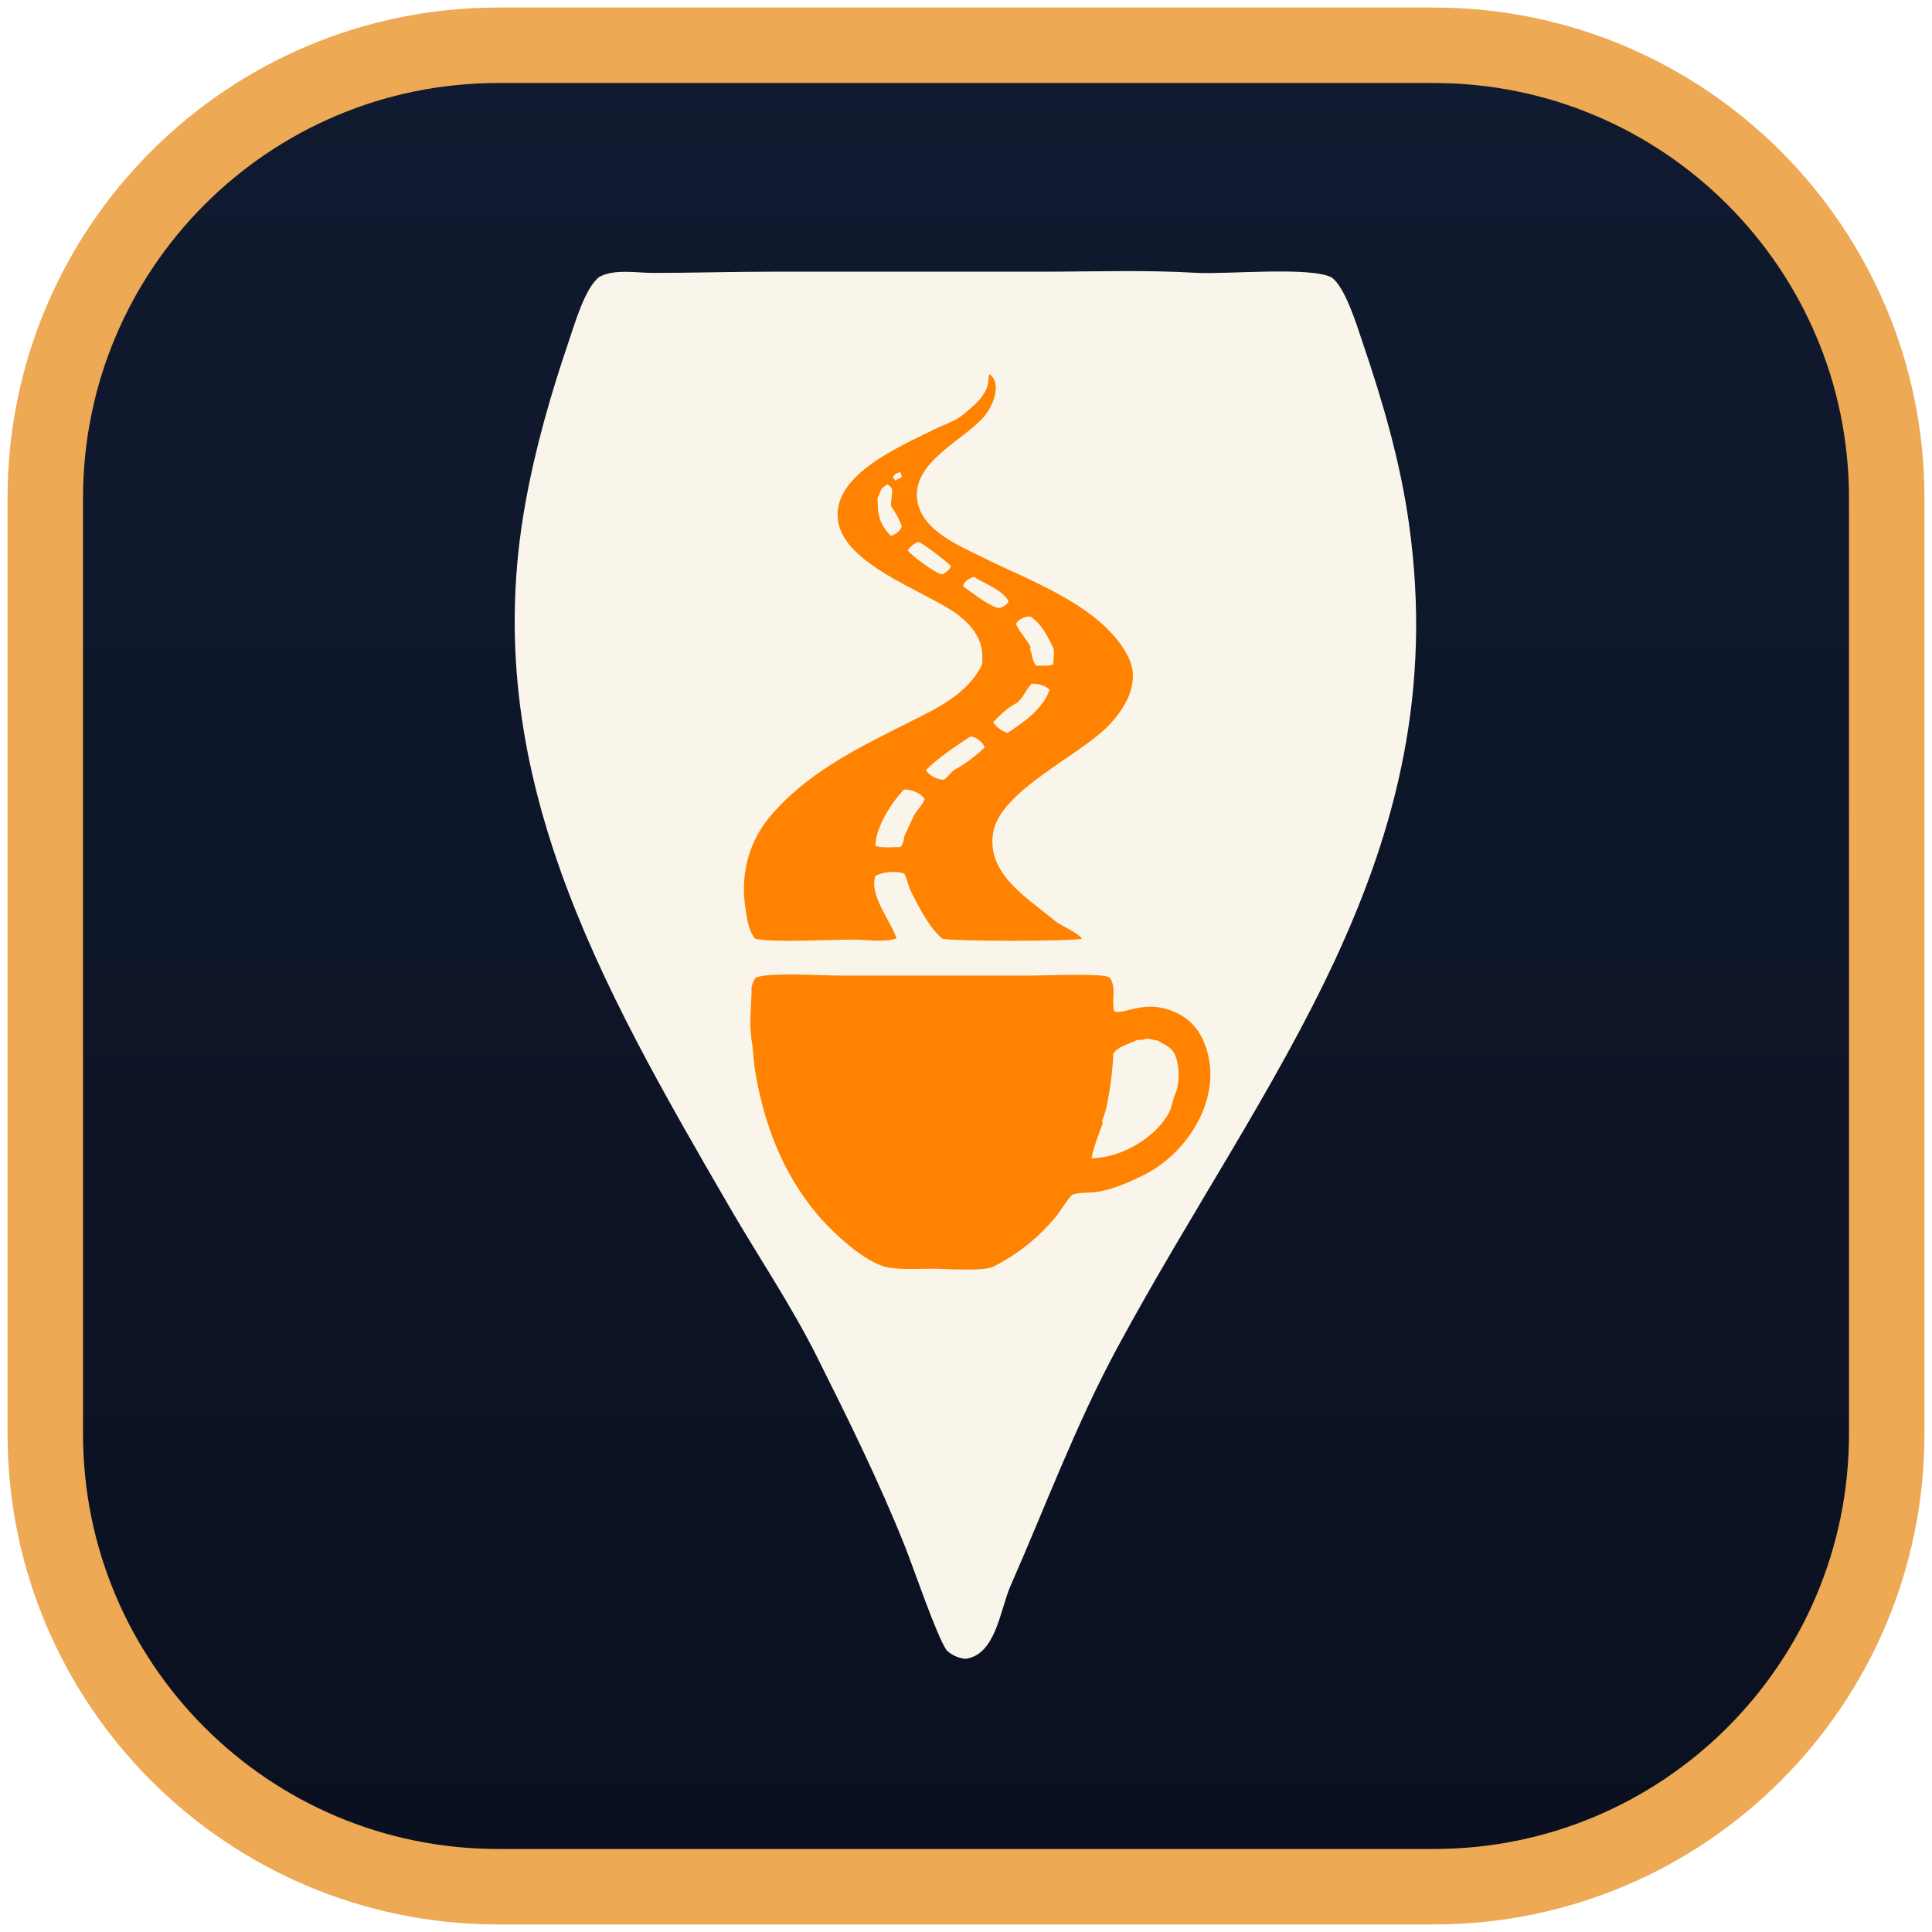
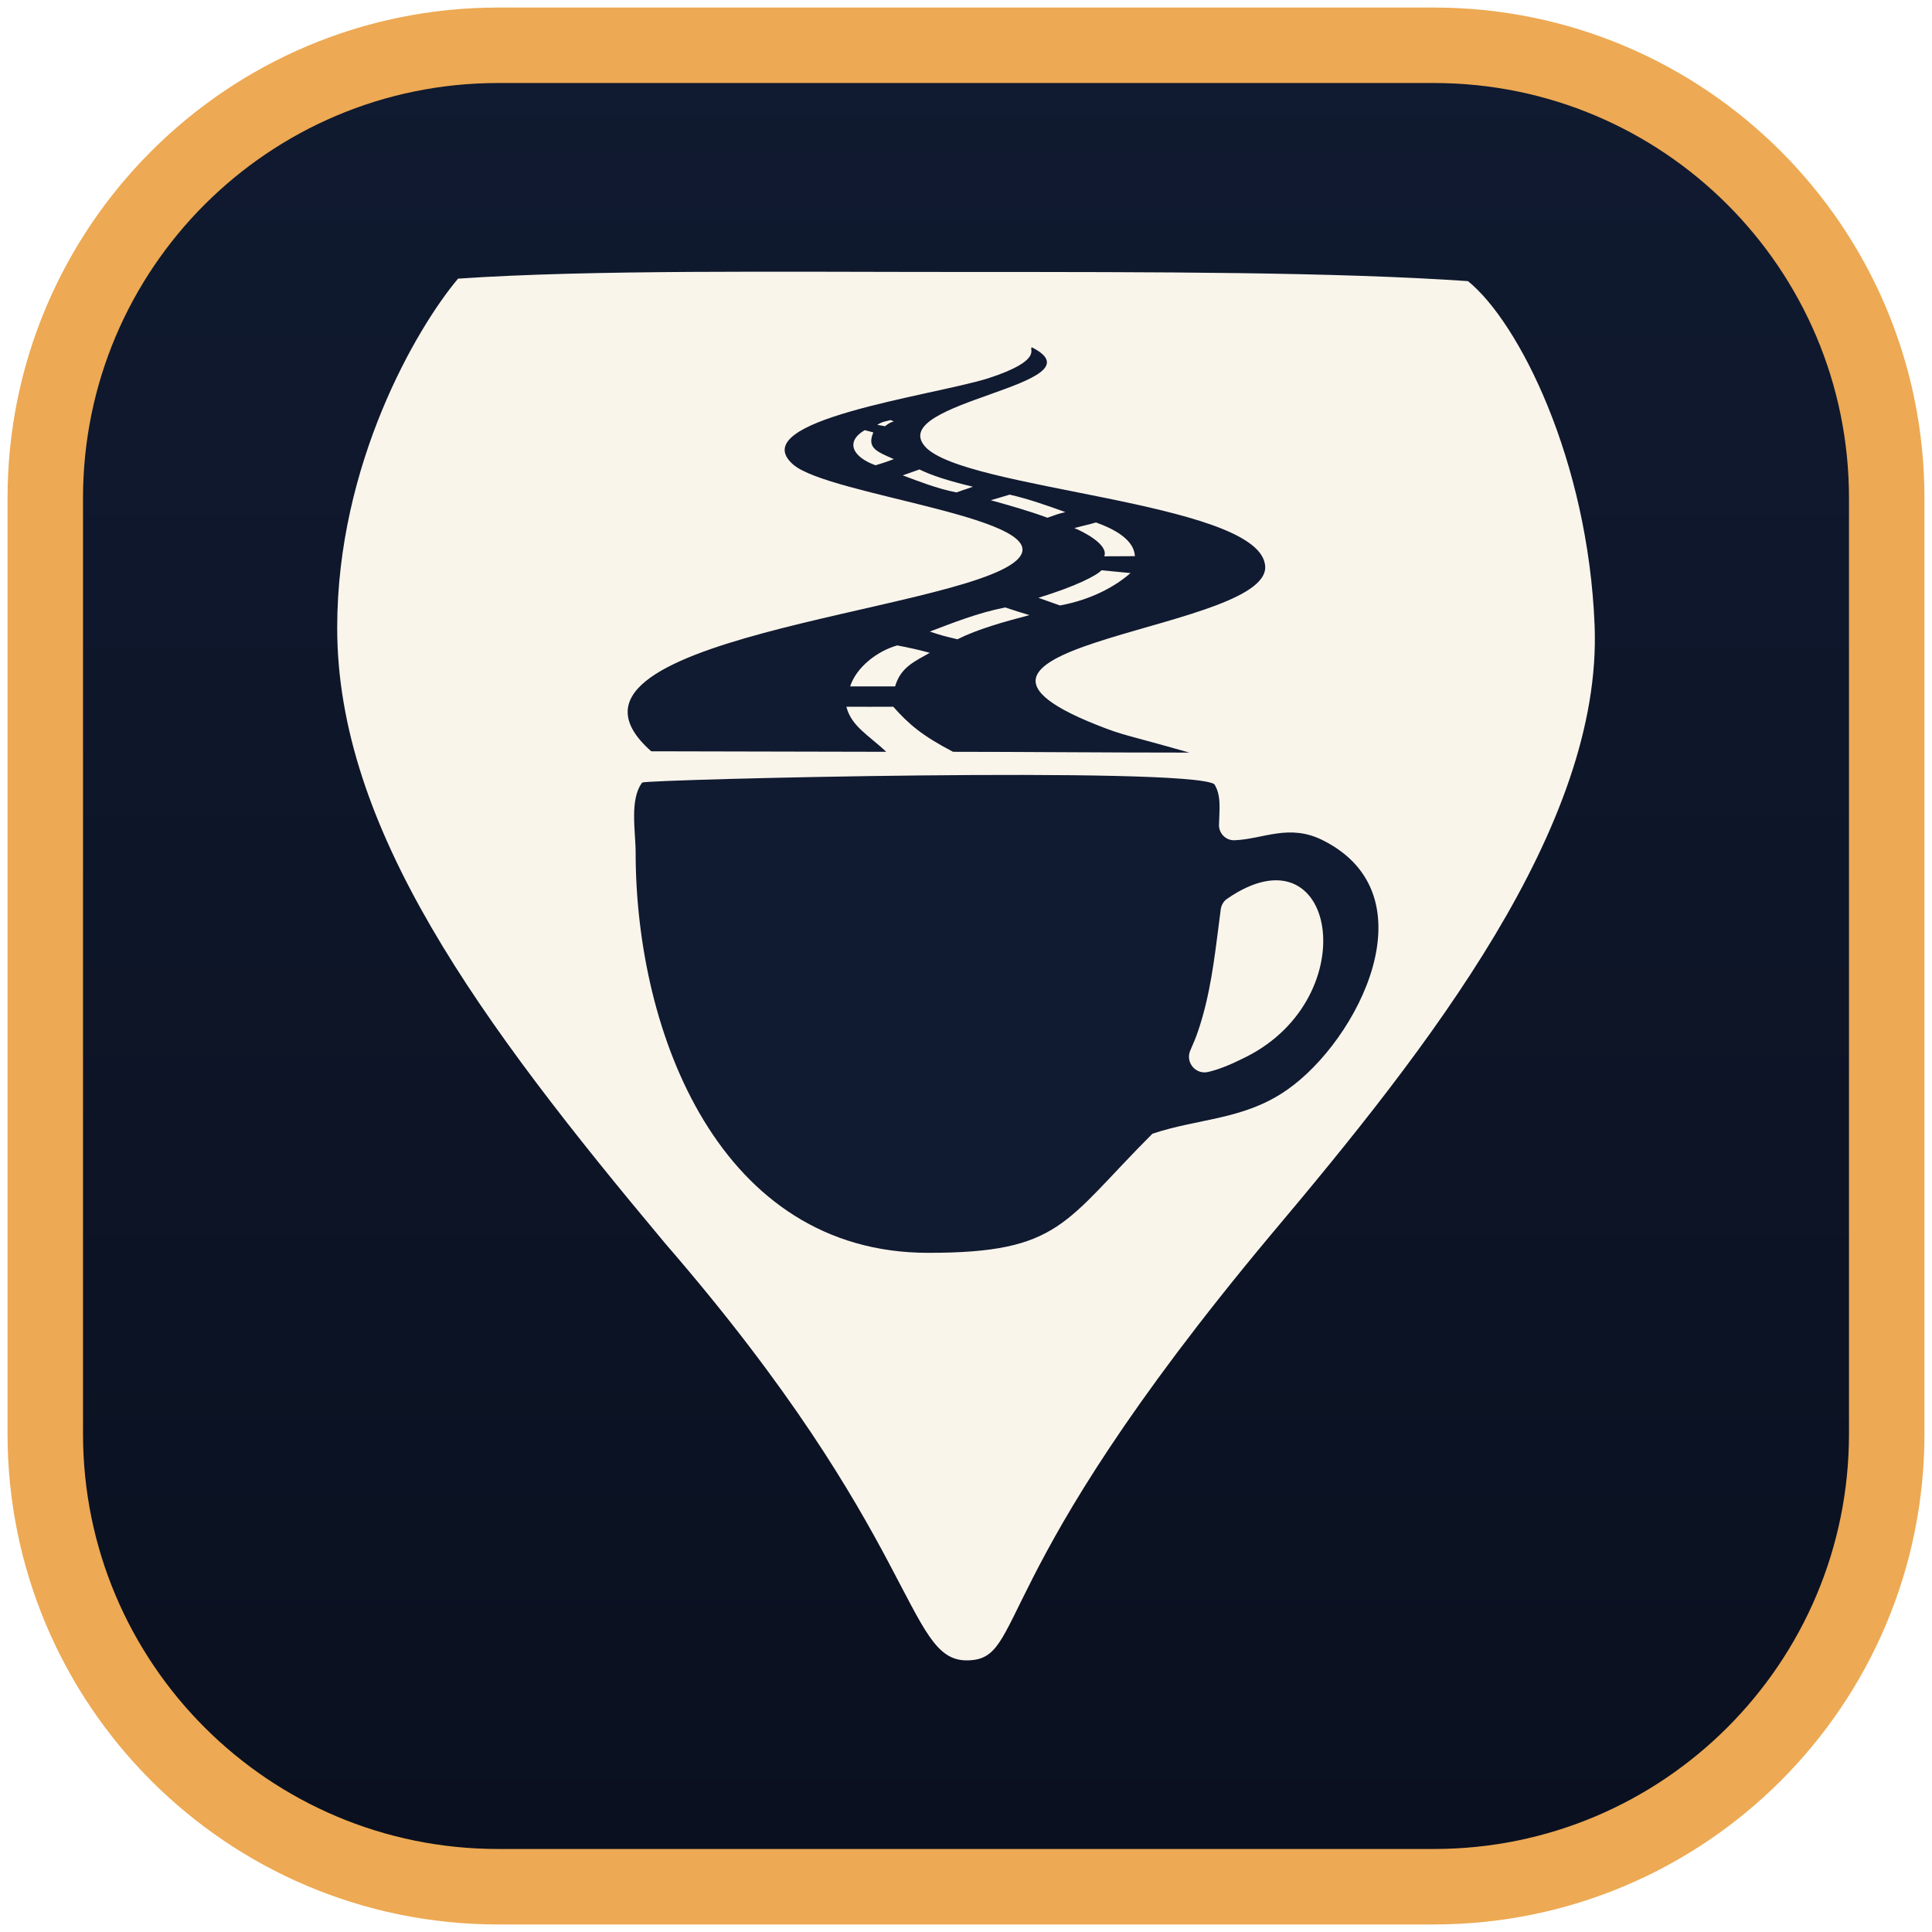
<svg xmlns="http://www.w3.org/2000/svg" viewBox="0 0 64 64" role="img" aria-label="Knox Pick-Me-Up favicon">
  <defs>
    <linearGradient id="fav-bg" x1="0" y1="0" x2="0" y2="1">
      <stop offset="0%" stop-color="#101a30" />
      <stop offset="100%" stop-color="#0a101f" />
    </linearGradient>
  </defs>
  <rect x="1.5" y="1.5" width="61" height="61" rx="15" fill="url(#fav-bg)" stroke="#eda953" stroke-width="2.5" />
-   <g transform="translate(17.02,9.00) scale(0.14982)">
-     <path d="M180.88,1.3 C183.87,3.56 186.35,11.71 187.6,15.41 C192.11,28.65 195.99,41.88 197.94,55.78 C208.23,129.26 166.03,177.56 133.41,237.98 C124.23,254.99 117.59,272.95 109.83,290.57 C107.53,295.8 106.62,305.81 99.87,306.71 C98.21,306.49 96.98,305.98 95.73,304.85 C93.6,301.96 88.29,286.33 86.48,281.81 C80.78,267.56 73.99,253.82 67.13,240.11 C61.37,228.57 54.06,217.79 47.6,206.64 C19.05,157.42 -8.06,110.22 2.55,51.26 C4.76,38.97 8.13,27.23 12.15,15.41 C13.47,11.54 15.72,3.64 18.86,1.19 C22.09,-0.67 27.16,0.27 30.81,0.27 C39.59,0.27 48.32,0 57.1,0 C77.03,0 96.95,0 116.87,0 C128.17,0 139.61,-0.42 150.86,0.25 C157.34,0.64 176.29,-1.21 180.88,1.3 Z" fill="#faf5eb" />
-     <path d="M105.18,22.66 C108.05,24.71 105.87,29.77 104.12,31.87 C99.58,37.31 87.8,42.08 89.24,50.73 C90.34,57.29 98.44,60.55 103.59,63.13 C114.27,68.47 130.24,73.94 135.9,85.26 C138.7,90.86 135.09,96.78 131.21,100.66 C124.71,107.17 107.5,114.91 105.98,124.04 C104.46,133.16 113.61,138.5 119.52,143.43 C121.02,144.68 124.84,146.17 125.63,147.5 C123.01,148.08 97.44,148.08 94.82,147.5 C91.98,145.29 89.43,140.26 87.83,137.05 C87.18,135.77 87.01,134.31 86.32,133.07 C84.47,132.45 81.65,132.65 79.95,133.6 C78.52,137.89 83.35,143.53 84.64,147.41 C82.07,148.37 77.99,147.68 75.17,147.68 C70.31,147.68 57.3,148.37 53.39,147.5 C51.91,145.78 51.62,143.19 51.26,141.04 C50.04,133.72 51.74,126.39 56.57,120.58 C64.77,110.74 76.39,105.14 87.65,99.51 C93.58,96.55 100.3,93.34 103.41,87.12 C103.72,86.49 103.59,85.67 103.59,84.99 C103.59,80.72 100.62,77.44 97.21,75.17 C89.93,70.31 73.28,64.62 71.71,55.25 C70,44.97 85.73,38.5 92.96,34.88 C95,33.86 97.56,33.09 99.34,31.61 C101.68,29.65 104.37,27.67 104.91,24.44 C105.03,23.72 104.88,23.16 105.18,22.66 Z" fill="#ff8200" />
-     <path d="M131.65,156 C133.45,158.05 131.99,161.18 132.8,163.61 C135.55,164.22 139.84,160.54 146.88,164.05 C151.09,166.16 153.06,170.16 153.78,174.5 C155.46,184.57 148.31,195.21 139.44,199.65 C136.23,201.25 132.67,202.86 129.08,203.45 C127.24,203.76 125.3,203.47 123.51,204.07 C122.04,205.54 121.12,207.43 119.79,209.03 C115.93,213.66 111.32,217.34 105.98,220.01 C103.77,221.11 95.56,220.45 92.7,220.45 C89.45,220.45 86.04,220.71 82.87,220.19 C77.71,219.33 70.17,212.12 66.93,208.23 C59.4,199.19 55.29,188.33 53.39,176.89 C53.01,174.61 52.97,172.27 52.59,169.99 C51.97,166.24 52.59,161.84 52.59,158.03 C52.82,157.36 53.04,156.79 53.39,156.18 C55.89,154.79 68.35,155.64 71.98,155.64 C86.14,155.64 100.31,155.64 114.48,155.64 C117.49,155.64 129.76,155.05 131.65,156 Z" fill="#ff8200" />
-     <path d="M85.52,44.36 C85.98,45.71 85.88,45.38 84.73,45.95 C84.62,46.01 84.59,46.22 84.46,46.22 C84.34,46.22 84.32,45.95 84.2,45.95 C84.2,45.82 83.99,45.8 83.93,45.68 C83.58,44.98 84.94,44.36 85.52,44.36 Z" fill="#faf5eb" />
-     <path d="M82.6,47.01 C83.14,47.37 83.31,47.54 83.67,48.07 C83.67,49.26 83.4,50.48 83.4,51.79 C84.32,53.17 85.27,54.75 85.79,56.31 C85.45,57.33 84.45,58.08 83.4,58.43 C81.27,56.3 80.48,54.28 80.48,51.26 C80.48,50.94 80.34,50.21 80.48,49.93 C80.78,49.33 81.06,48.71 81.27,48.07 C81.73,47.62 82.12,47.34 82.6,47.01 Z" fill="#faf5eb" />
-     <path d="M89.51,59.76 C90.63,60.13 95.78,64.17 96.68,65.07 C96.39,65.95 95.63,66.39 94.82,66.93 C93.5,66.93 87.9,62.79 87.12,61.62 C87.73,60.71 88.46,60.11 89.51,59.76 Z" fill="#faf5eb" />
-     <path d="M101.73,67.46 C103.76,68.82 108.62,70.62 109.43,73.04 C108.86,73.61 108.1,74.37 107.04,74.37 C104.32,73.46 101.75,71.2 99.34,69.59 C99.54,68.96 99.6,68.79 100.13,68.26 C100.65,67.92 101.14,67.66 101.73,67.46 Z" fill="#faf5eb" />
-     <path d="M114.21,76.23 C116.8,77.96 118,80.63 119.26,83.13 C119.65,83.92 119.26,85.95 119.26,86.85 C118.15,87.22 116.81,87.12 115.54,87.12 C114.51,86.09 114.8,84.85 114.21,83.67 C114.1,83.45 114.32,83.08 114.21,82.87 C113.46,81.38 111.49,79.22 111.02,77.82 C111.68,76.84 112.89,76.23 114.21,76.23 Z" fill="#faf5eb" />
-     <path d="M114.48,91.1 C116.03,91.1 117.49,91.47 118.46,92.43 C117.03,96.7 112.74,99.61 109.16,101.99 C107.88,101.56 106.74,100.75 105.98,99.6 C107.19,98.39 109.08,96.45 110.76,95.62 C112.48,94.76 113.19,92.39 114.48,91.1 Z" fill="#faf5eb" />
-     <path d="M100.93,102.79 C102.25,102.79 103.74,104.06 104.12,105.18 C102.67,106.63 99.71,108.97 97.74,109.96 C96.8,110.43 95.93,111.79 95.09,112.35 C93.6,112.35 91.85,111.35 91.1,110.23 C94.01,107.32 97.56,105.03 100.93,102.79 Z" fill="#faf5eb" />
-     <path d="M86.32,114.48 C88.01,114.48 89.95,115.27 90.84,116.6 C90.37,118 89.11,119 88.45,120.32 C87.79,121.62 87.25,122.99 86.59,124.3 C85.99,125.5 86.57,125.66 85.52,127.22 C83.73,127.22 81.55,127.49 79.95,126.96 C79.95,123.05 83.49,117.3 86.32,114.48 Z" fill="#faf5eb" />
-     <path d="M142.36,169.99 C143.63,170.83 145.3,171.35 146.08,172.91 C147.31,175.37 147.31,179.74 146.08,182.2 C145.96,182.44 145.32,185.05 145.02,185.66 C142.12,191.45 134.17,196.02 127.76,196.02 C127.76,195.01 129.64,189.6 130.15,188.58 C130.29,188.3 130,187.8 130.15,187.52 C131.4,185.02 132.54,176.14 132.54,172.91 C133.63,171.27 135.9,170.83 137.58,169.99 C138.12,169.72 138.88,170 139.44,169.72 C140.18,169.35 141.53,169.99 142.36,169.99 Z" fill="#faf5eb" />
+   <g transform="translate(11.17,9.00) scale(0.24237)">
+     <path fill="#faf5eb" d="M86.01.04C112.04.04,136.33.04,154.55,1.29c6.94,5.61,16.42,24.42,17.31,47.08,1.07,27.41-22.65,57.65-44.27,83.29-39.56,47.34-33.22,58.14-41.57,58.14s-6.43-16.86-41.21-57.01C19.39,102.4,0,76.09,0,48.67,0,26.24,10.87,7.66,16.52.95,34.74-.29,59.99.04,86.01.04Z" />
+     <path fill="#101a30" d="M126.78,39.87c-1.66-8.5-41.19-10.08-46.42-15.96-5.47-6.14,24.59-8.5,14.59-13.57-.53.18,1.75,1.73-6.03,4.25-7.76,2.4-33.44,5.73-26.62,11.75,4.89,4.32,37.01,7.41,30.5,13.16-8.07,7.13-67.4,10.56-49.88,26.05,3.83,0,27.35.07,32.13.07-2.62-2.42-4.76-3.51-5.46-6.16,3.74,0,2.51.02,6.41,0,2.14,2.41,3.96,3.96,8.17,6.16,8.76,0,20.38.11,32.3.11-8.97-2.55-8.9-2.29-12.67-3.79-28.42-11.3,25.06-12.85,22.98-22.06ZM103.72,34.28c2.6.93,5.19,2.38,5.31,4.6-2.17,0-2.56.03-4.19.02.63-1.6-2.91-3.39-4.1-3.86,1.42-.37,2.19-.53,2.98-.77ZM73.58,26.46c-3.08-1.1-4.22-3.18-1.49-4.8.52.13.71.17,1.19.31-.92,2.13.47,2.62,2.8,3.65-1.03.38-1.51.55-2.5.84ZM74.87,21.12c-.59-.1-.49-.08-1.05-.19.7-.46,1.16-.46,1.81-.65q.24.08.45.2c-.49.07-.99.47-1.21.65ZM85.75,29.77s0,0,.01,0c-.06.02-.32.11-1.12.4-2.72-.53-5.19-1.54-7.35-2.33l2.29-.81c1.63.8,3.88,1.54,7.3,2.36-.84.3-1.08.38-1.13.4ZM76.25,56.68c-2.52,0-3.36,0-6.14,0,.83-2.58,3.64-4.81,6.43-5.6q2.28.42,4.45,1.01c-2.12,1.21-3.98,1.98-4.74,4.6ZM84.77,50.24c-1.9-.46-1.96-.46-3.78-1.05,3.09-1.17,6.55-2.56,10.31-3.3q1.61.54,3.31,1.05c-3.55.93-7.05,1.91-9.84,3.3ZM89.31,31.24c2.53-.75.63-.17,2.6-.77,2.64.6,5.3,1.56,7.62,2.39-1.24.3-1.05.29-2.46.77-2.55-.95-5.26-1.7-7.76-2.4ZM95.85,44.57c5.16-1.59,7.96-3.05,8.61-3.76q2.6.25,3.97.38c-2,1.76-5.25,3.62-9.64,4.43q-1.58-.57-2.94-1.04Z" />
+     <path fill="#101a30" d="M134.69,77.7c-4.6-2.3-8.12-.14-12.05.01-1.18.04-2.14-.93-2.12-2.11.04-1.94.36-4-.64-5.56-3.81-2.44-77.15-.66-78.19-.22-1.76,2.3-.9,6.72-.9,9.53,0,24.84,11.56,54.75,40,54.75,18.1,0,18.55-4.2,30.63-16.28,6.41-2.14,12.52-1.87,18.44-6.02,9.66-6.76,19.85-26.59,4.83-34.1ZM124.19,107.34c-1.59.79-3.35,1.62-5.15,2.04-1.67.39-3.09-1.25-2.48-2.85.33-.84.87-1.74,1.7-4.67,1.37-4.8,1.84-9.75,2.5-14.7.08-.58.38-1.12.87-1.45,14.83-10.24,19,13.4,2.56,21.63Z" />
  </g>
</svg>
